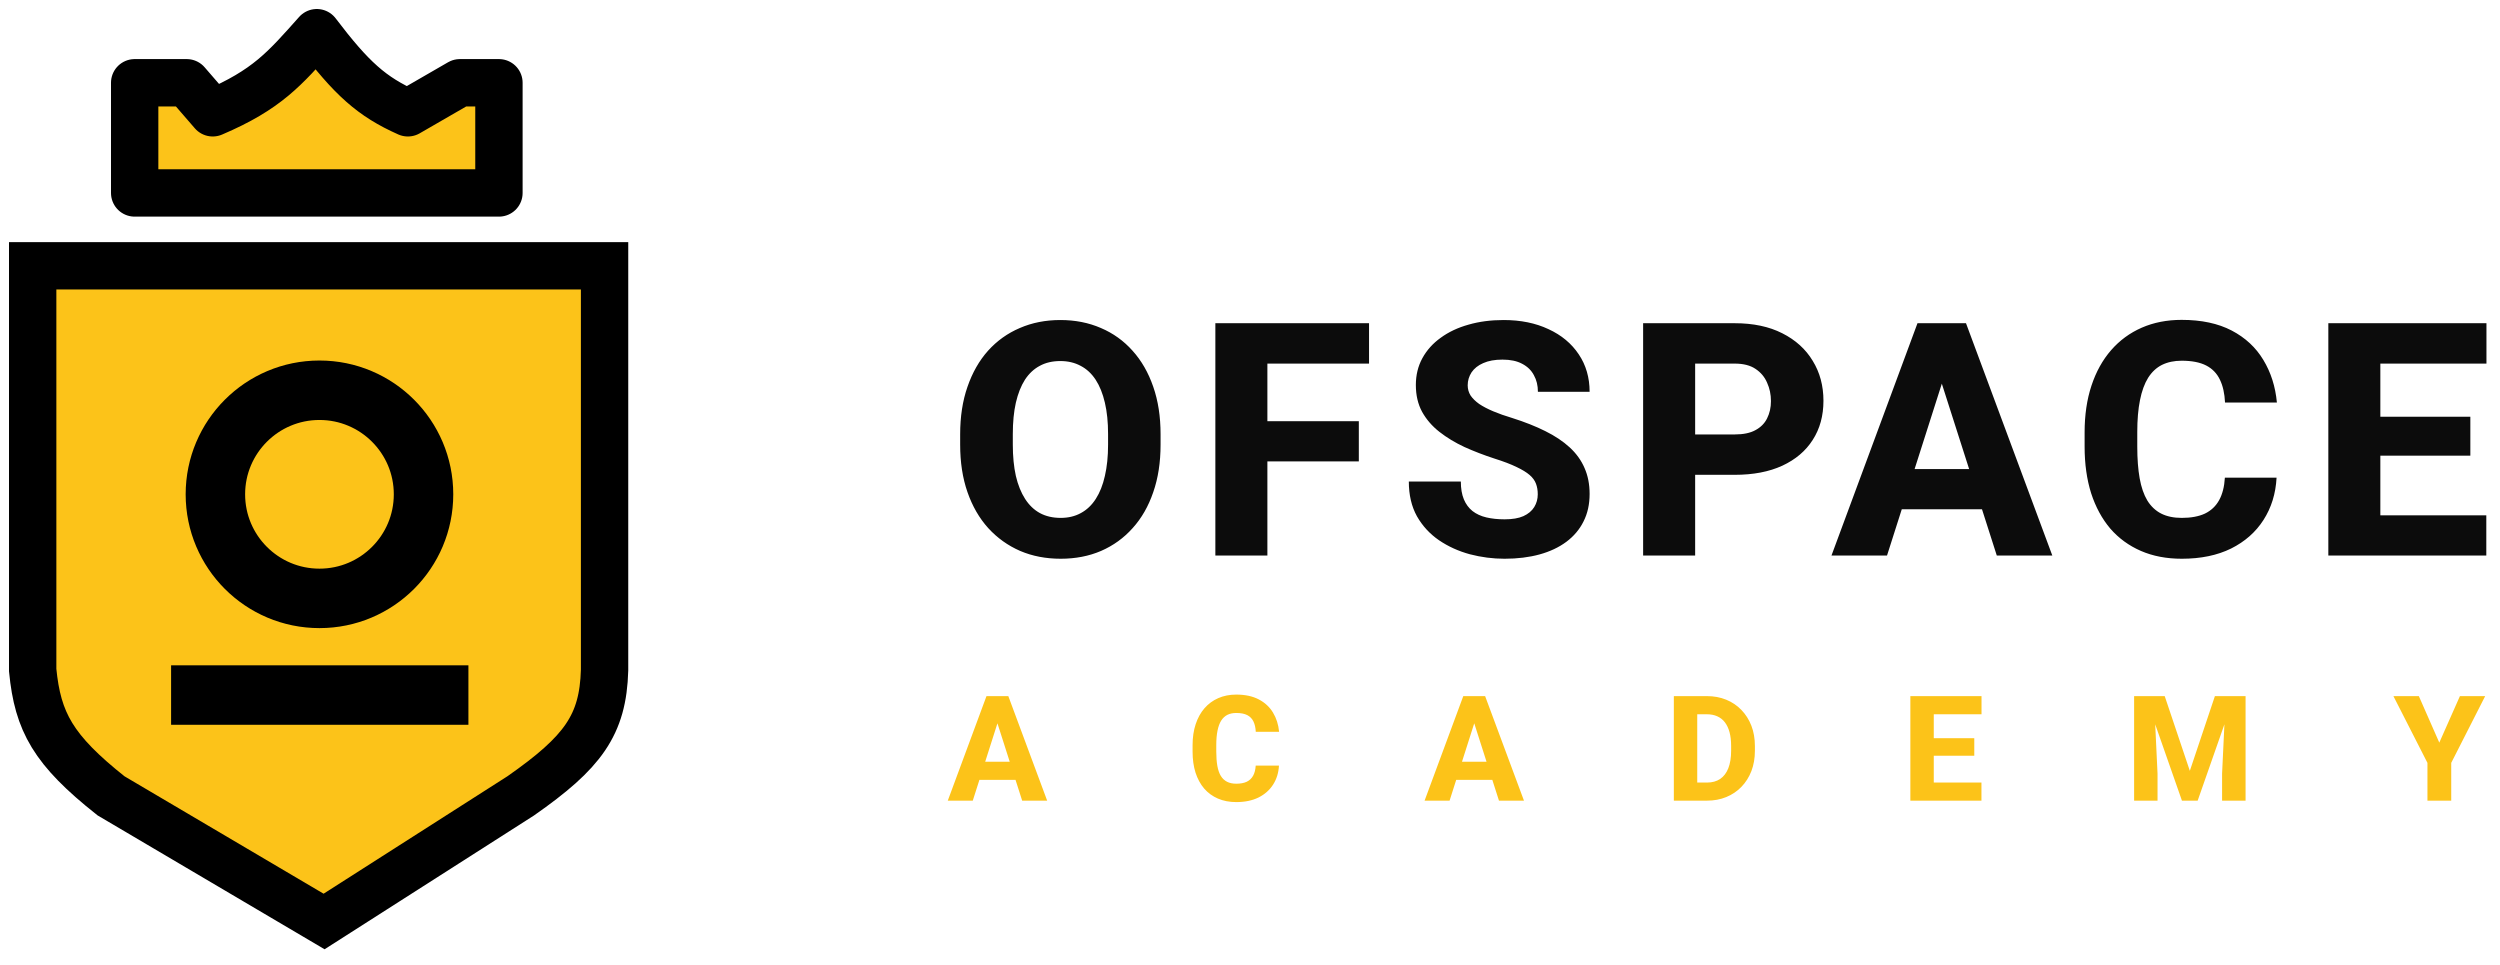
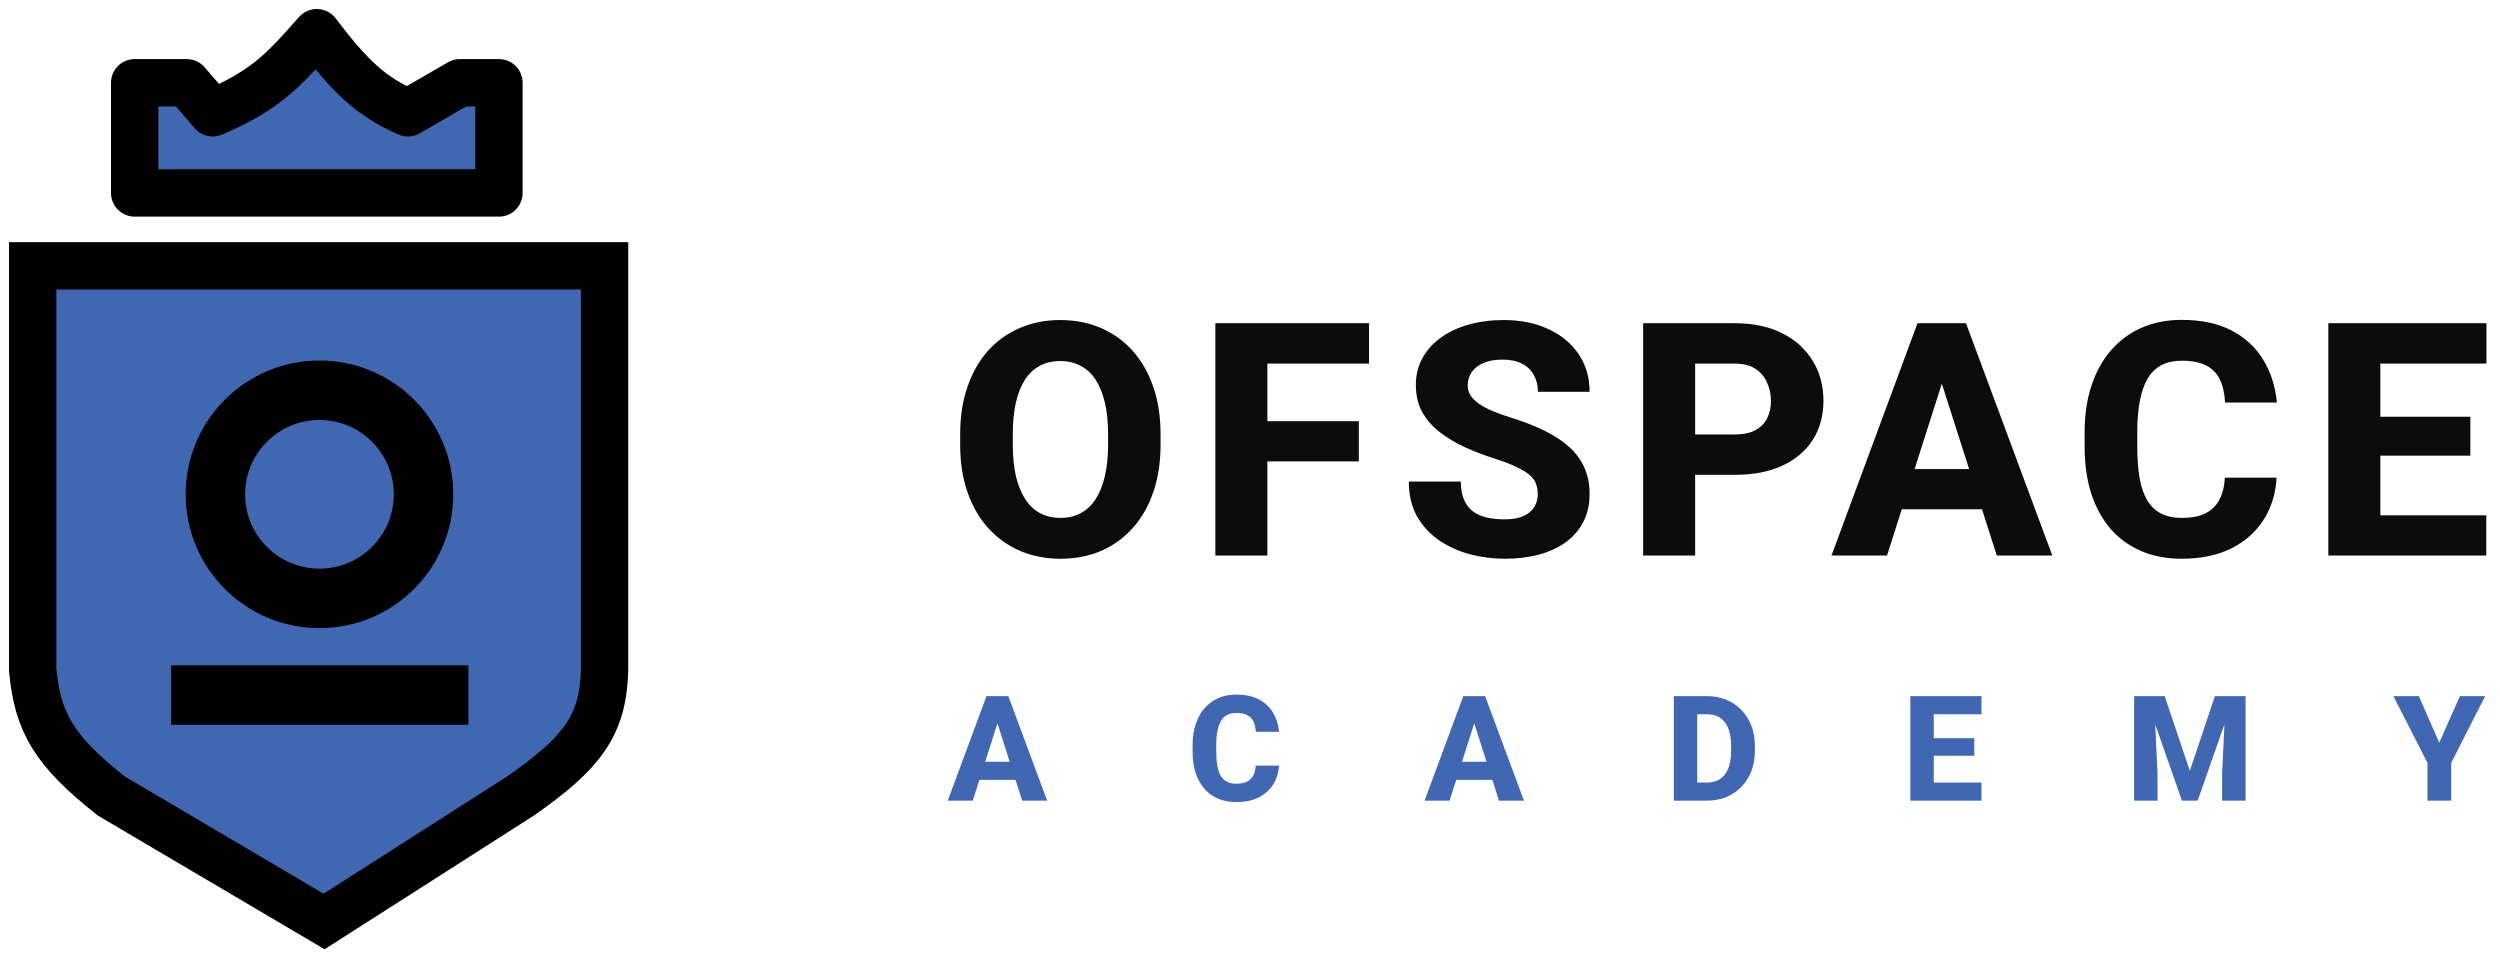
<svg xmlns="http://www.w3.org/2000/svg" width="153" height="59" viewBox="0 0 153 59" fill="none">
-   <path d="M61.186 43.819L59.534 49H58.004L60.373 42.602H61.34L61.186 43.819ZM62.557 49L60.9 43.819L60.729 42.602H61.709L64.086 49H62.557ZM62.487 46.618V47.726H59.151V46.618H62.487ZM76.849 46.855H78.272C78.249 47.295 78.129 47.683 77.912 48.02C77.698 48.354 77.401 48.616 77.02 48.807C76.639 48.994 76.186 49.088 75.662 49.088C75.243 49.088 74.868 49.016 74.537 48.873C74.206 48.729 73.925 48.524 73.693 48.257C73.465 47.988 73.289 47.664 73.166 47.286C73.046 46.905 72.986 46.476 72.986 45.998V45.607C72.986 45.13 73.049 44.701 73.175 44.32C73.301 43.939 73.481 43.614 73.715 43.344C73.95 43.075 74.231 42.868 74.559 42.725C74.887 42.581 75.253 42.509 75.658 42.509C76.203 42.509 76.662 42.607 77.037 42.804C77.412 43 77.703 43.27 77.908 43.612C78.116 43.955 78.24 44.346 78.281 44.786H76.853C76.841 44.537 76.794 44.327 76.712 44.157C76.63 43.984 76.504 43.854 76.334 43.766C76.164 43.678 75.939 43.634 75.658 43.634C75.453 43.634 75.272 43.672 75.117 43.748C74.965 43.825 74.837 43.943 74.735 44.105C74.635 44.266 74.56 44.471 74.511 44.72C74.461 44.966 74.436 45.259 74.436 45.599V45.998C74.436 46.335 74.458 46.627 74.502 46.873C74.546 47.119 74.616 47.323 74.713 47.484C74.812 47.645 74.94 47.765 75.095 47.844C75.25 47.923 75.439 47.963 75.662 47.963C75.917 47.963 76.129 47.923 76.299 47.844C76.469 47.762 76.6 47.639 76.69 47.475C76.781 47.311 76.834 47.105 76.849 46.855ZM90.366 43.819L88.714 49H87.185L89.553 42.602H90.52L90.366 43.819ZM91.737 49L90.081 43.819L89.909 42.602H90.889L93.267 49H91.737ZM91.667 46.618V47.726H88.332V46.618H91.667ZM104.464 49H103.058L103.067 47.893H104.464C104.784 47.893 105.053 47.819 105.273 47.673C105.493 47.523 105.66 47.304 105.774 47.014C105.888 46.721 105.945 46.365 105.945 45.946V45.651C105.945 45.335 105.913 45.057 105.849 44.816C105.784 44.573 105.689 44.37 105.563 44.206C105.437 44.041 105.28 43.919 105.093 43.836C104.908 43.754 104.696 43.713 104.456 43.713H103.032V42.602H104.456C104.889 42.602 105.285 42.675 105.642 42.821C106.003 42.968 106.313 43.177 106.574 43.45C106.837 43.722 107.041 44.044 107.185 44.416C107.328 44.789 107.4 45.203 107.4 45.66V45.946C107.4 46.4 107.328 46.815 107.185 47.19C107.041 47.562 106.837 47.884 106.574 48.156C106.313 48.426 106.004 48.634 105.647 48.78C105.289 48.927 104.895 49 104.464 49ZM103.871 42.602V49H102.439V42.602H103.871ZM121.265 47.893V49H117.859V47.893H121.265ZM118.347 42.602V49H116.914V42.602H118.347ZM120.826 45.177V46.249H117.859V45.177H120.826ZM121.269 42.602V43.713H117.859V42.602H121.269ZM131.294 42.602H132.48L134.018 47.176L135.552 42.602H136.739L134.497 49H133.535L131.294 42.602ZM130.608 42.602H131.817L132.041 47.343V49H130.608V42.602ZM136.216 42.602H137.429V49H135.992V47.343L136.216 42.602ZM148.033 42.602L149.285 45.449L150.547 42.602H152.093L150.015 46.688V49H148.56V46.688L146.477 42.602H148.033Z" fill="#FCC319" />
-   <path d="M8.242 11.809V5.065H11.427L13.019 6.904C16.348 5.483 17.414 4.216 19.389 2C21.517 4.8 22.736 5.912 24.962 6.904L28.146 5.065H30.535V11.809H8.242Z" fill="#FCC319" stroke="black" stroke-width="2.898" stroke-linejoin="round" />
-   <path d="M37 16.267H19.834H2V41.013C2.314 44.196 3.251 45.894 6.793 48.704L19.834 56.395L31.873 48.704C35.67 46.047 36.904 44.385 37 41.013V16.267Z" fill="#FCC319" stroke="black" stroke-width="2.898" />
+   <path d="M61.186 43.819L59.534 49H58.004L60.373 42.602H61.34L61.186 43.819ZM62.557 49L60.9 43.819L60.729 42.602H61.709L64.086 49H62.557ZM62.487 46.618V47.726H59.151V46.618H62.487ZM76.849 46.855H78.272C78.249 47.295 78.129 47.683 77.912 48.02C77.698 48.354 77.401 48.616 77.02 48.807C76.639 48.994 76.186 49.088 75.662 49.088C75.243 49.088 74.868 49.016 74.537 48.873C74.206 48.729 73.925 48.524 73.693 48.257C73.465 47.988 73.289 47.664 73.166 47.286C73.046 46.905 72.986 46.476 72.986 45.998V45.607C72.986 45.13 73.049 44.701 73.175 44.32C73.301 43.939 73.481 43.614 73.715 43.344C73.95 43.075 74.231 42.868 74.559 42.725C74.887 42.581 75.253 42.509 75.658 42.509C76.203 42.509 76.662 42.607 77.037 42.804C77.412 43 77.703 43.27 77.908 43.612C78.116 43.955 78.24 44.346 78.281 44.786H76.853C76.841 44.537 76.794 44.327 76.712 44.157C76.63 43.984 76.504 43.854 76.334 43.766C76.164 43.678 75.939 43.634 75.658 43.634C75.453 43.634 75.272 43.672 75.117 43.748C74.965 43.825 74.837 43.943 74.735 44.105C74.635 44.266 74.56 44.471 74.511 44.72C74.461 44.966 74.436 45.259 74.436 45.599V45.998C74.436 46.335 74.458 46.627 74.502 46.873C74.546 47.119 74.616 47.323 74.713 47.484C74.812 47.645 74.94 47.765 75.095 47.844C75.25 47.923 75.439 47.963 75.662 47.963C75.917 47.963 76.129 47.923 76.299 47.844C76.469 47.762 76.6 47.639 76.69 47.475C76.781 47.311 76.834 47.105 76.849 46.855ZM90.366 43.819L88.714 49H87.185L89.553 42.602H90.52L90.366 43.819ZM91.737 49L90.081 43.819L89.909 42.602H90.889L93.267 49H91.737ZM91.667 46.618V47.726H88.332V46.618H91.667ZM104.464 49H103.058L103.067 47.893H104.464C104.784 47.893 105.053 47.819 105.273 47.673C105.493 47.523 105.66 47.304 105.774 47.014C105.888 46.721 105.945 46.365 105.945 45.946V45.651C105.945 45.335 105.913 45.057 105.849 44.816C105.784 44.573 105.689 44.37 105.563 44.206C105.437 44.041 105.28 43.919 105.093 43.836C104.908 43.754 104.696 43.713 104.456 43.713H103.032V42.602H104.456C104.889 42.602 105.285 42.675 105.642 42.821C106.003 42.968 106.313 43.177 106.574 43.45C106.837 43.722 107.041 44.044 107.185 44.416C107.328 44.789 107.4 45.203 107.4 45.66V45.946C107.4 46.4 107.328 46.815 107.185 47.19C107.041 47.562 106.837 47.884 106.574 48.156C106.313 48.426 106.004 48.634 105.647 48.78C105.289 48.927 104.895 49 104.464 49ZM103.871 42.602V49H102.439V42.602H103.871ZM121.265 47.893V49H117.859V47.893H121.265ZM118.347 42.602V49H116.914V42.602H118.347ZM120.826 45.177V46.249H117.859V45.177H120.826ZM121.269 42.602V43.713H117.859V42.602H121.269ZM131.294 42.602H132.48L134.018 47.176L135.552 42.602H136.739L134.497 49H133.535L131.294 42.602ZM130.608 42.602H131.817L132.041 47.343V49H130.608V42.602ZM136.216 42.602H137.429V49H135.992V47.343L136.216 42.602ZM148.033 42.602L149.285 45.449L150.547 42.602H152.093L150.015 46.688V49H148.56V46.688L146.477 42.602H148.033Z" fill="#4267B2" />
+   <path d="M8.242 11.809V5.065H11.427L13.019 6.904C16.348 5.483 17.414 4.216 19.389 2C21.517 4.8 22.736 5.912 24.962 6.904L28.146 5.065H30.535V11.809H8.242Z" fill="#4267B2" stroke="black" stroke-width="2.898" stroke-linejoin="round" />
+   <path d="M37 16.267H19.834H2V41.013C2.314 44.196 3.251 45.894 6.793 48.704L19.834 56.395L31.873 48.704C35.67 46.047 36.904 44.385 37 41.013V16.267Z" fill="#4267B2" stroke="black" stroke-width="2.898" />
  <circle cx="19.551" cy="30.252" r="6.369" stroke="black" stroke-width="3.639" />
  <line x1="10.471" y1="42.537" x2="28.667" y2="42.537" stroke="black" stroke-width="3.639" />
  <path d="M71.027 26.578V27.213C71.027 28.294 70.878 29.264 70.578 30.123C70.285 30.982 69.865 31.715 69.318 32.32C68.778 32.926 68.133 33.391 67.385 33.717C66.643 34.036 65.819 34.195 64.914 34.195C64.009 34.195 63.182 34.036 62.434 33.717C61.685 33.391 61.034 32.926 60.48 32.32C59.934 31.715 59.51 30.982 59.211 30.123C58.911 29.264 58.762 28.294 58.762 27.213V26.578C58.762 25.497 58.911 24.527 59.211 23.668C59.51 22.802 59.93 22.066 60.471 21.461C61.018 20.855 61.665 20.393 62.414 20.074C63.163 19.749 63.99 19.586 64.894 19.586C65.799 19.586 66.626 19.749 67.375 20.074C68.124 20.393 68.768 20.855 69.309 21.461C69.856 22.066 70.279 22.802 70.578 23.668C70.878 24.527 71.027 25.497 71.027 26.578ZM67.814 27.213V26.559C67.814 25.836 67.749 25.198 67.619 24.645C67.489 24.085 67.3 23.616 67.053 23.238C66.805 22.861 66.499 22.578 66.135 22.389C65.77 22.193 65.357 22.096 64.894 22.096C64.413 22.096 63.993 22.193 63.635 22.389C63.277 22.578 62.974 22.861 62.727 23.238C62.486 23.616 62.3 24.085 62.17 24.645C62.046 25.198 61.984 25.836 61.984 26.559V27.213C61.984 27.929 62.046 28.567 62.17 29.127C62.3 29.68 62.489 30.149 62.736 30.533C62.984 30.917 63.286 31.207 63.645 31.402C64.009 31.598 64.432 31.695 64.914 31.695C65.376 31.695 65.787 31.598 66.144 31.402C66.509 31.207 66.815 30.917 67.062 30.533C67.31 30.149 67.495 29.68 67.619 29.127C67.749 28.567 67.814 27.929 67.814 27.213ZM77.564 19.781V34H74.38V19.781H77.564ZM83.16 25.777V28.238H76.675V25.777H83.16ZM83.785 19.781V22.252H76.675V19.781H83.785ZM94.111 30.25C94.111 30.009 94.075 29.794 94.003 29.605C93.931 29.41 93.801 29.231 93.612 29.068C93.424 28.906 93.157 28.743 92.812 28.58C92.467 28.411 92.014 28.238 91.454 28.062C90.816 27.854 90.208 27.62 89.628 27.359C89.055 27.092 88.544 26.783 88.095 26.432C87.646 26.08 87.291 25.67 87.031 25.201C86.777 24.732 86.65 24.186 86.65 23.561C86.65 22.955 86.783 22.408 87.05 21.92C87.317 21.432 87.691 21.015 88.173 20.67C88.655 20.318 89.221 20.051 89.872 19.869C90.523 19.68 91.24 19.586 92.021 19.586C93.062 19.586 93.977 19.771 94.765 20.143C95.559 20.507 96.178 21.021 96.62 21.686C97.063 22.343 97.284 23.108 97.284 23.98H94.12C94.12 23.596 94.039 23.258 93.876 22.965C93.72 22.665 93.479 22.431 93.153 22.262C92.835 22.092 92.434 22.008 91.952 22.008C91.484 22.008 91.09 22.079 90.771 22.223C90.458 22.359 90.221 22.548 90.058 22.789C89.902 23.03 89.823 23.294 89.823 23.58C89.823 23.808 89.882 24.016 89.999 24.205C90.123 24.387 90.299 24.56 90.527 24.723C90.761 24.879 91.047 25.029 91.386 25.172C91.725 25.315 92.112 25.452 92.548 25.582C93.31 25.823 93.984 26.09 94.57 26.383C95.162 26.676 95.66 27.008 96.064 27.379C96.467 27.75 96.77 28.17 96.972 28.639C97.18 29.107 97.284 29.638 97.284 30.23C97.284 30.862 97.161 31.422 96.913 31.91C96.672 32.398 96.321 32.815 95.859 33.16C95.403 33.499 94.856 33.756 94.218 33.932C93.58 34.107 92.867 34.195 92.079 34.195C91.363 34.195 90.657 34.104 89.96 33.922C89.263 33.733 88.632 33.447 88.066 33.062C87.506 32.678 87.056 32.19 86.718 31.598C86.386 30.999 86.22 30.289 86.22 29.469H89.403C89.403 29.898 89.465 30.263 89.589 30.562C89.713 30.855 89.888 31.093 90.116 31.275C90.351 31.458 90.634 31.588 90.966 31.666C91.298 31.744 91.669 31.783 92.079 31.783C92.555 31.783 92.939 31.718 93.232 31.588C93.531 31.451 93.752 31.266 93.896 31.031C94.039 30.797 94.111 30.537 94.111 30.25ZM106.165 29.059H102.591V26.588H106.165C106.692 26.588 107.115 26.5 107.434 26.324C107.76 26.148 107.998 25.908 108.147 25.602C108.304 25.289 108.382 24.938 108.382 24.547C108.382 24.143 108.304 23.769 108.147 23.424C107.998 23.072 107.76 22.789 107.434 22.574C107.115 22.359 106.692 22.252 106.165 22.252H103.743V34H100.559V19.781H106.165C107.298 19.781 108.268 19.986 109.075 20.396C109.889 20.807 110.511 21.37 110.94 22.086C111.376 22.796 111.595 23.609 111.595 24.527C111.595 25.445 111.376 26.243 110.94 26.92C110.511 27.597 109.889 28.124 109.075 28.502C108.268 28.873 107.298 29.059 106.165 29.059ZM119.157 22.486L115.485 34H112.086L117.35 19.781H119.498L119.157 22.486ZM122.204 34L118.522 22.486L118.141 19.781H120.319L125.602 34H122.204ZM122.047 28.707V31.168H114.635V28.707H122.047ZM136.162 29.234H139.326C139.274 30.211 139.007 31.074 138.525 31.822C138.05 32.565 137.389 33.147 136.543 33.57C135.697 33.987 134.691 34.195 133.525 34.195C132.594 34.195 131.761 34.036 131.025 33.717C130.29 33.398 129.665 32.942 129.15 32.35C128.643 31.751 128.252 31.031 127.979 30.191C127.712 29.345 127.578 28.391 127.578 27.33V26.461C127.578 25.4 127.718 24.446 127.998 23.6C128.278 22.753 128.678 22.031 129.199 21.432C129.72 20.833 130.345 20.374 131.074 20.055C131.803 19.736 132.617 19.576 133.516 19.576C134.727 19.576 135.749 19.794 136.582 20.23C137.415 20.667 138.06 21.266 138.516 22.027C138.978 22.789 139.255 23.658 139.346 24.635H136.172C136.146 24.081 136.042 23.616 135.859 23.238C135.677 22.854 135.397 22.564 135.02 22.369C134.642 22.174 134.141 22.076 133.516 22.076C133.06 22.076 132.66 22.161 132.314 22.33C131.976 22.499 131.693 22.763 131.465 23.121C131.243 23.479 131.077 23.935 130.967 24.488C130.856 25.035 130.801 25.686 130.801 26.441V27.33C130.801 28.079 130.85 28.727 130.947 29.273C131.045 29.82 131.201 30.273 131.416 30.631C131.637 30.989 131.921 31.256 132.266 31.432C132.611 31.607 133.031 31.695 133.525 31.695C134.092 31.695 134.564 31.607 134.941 31.432C135.319 31.249 135.609 30.976 135.811 30.611C136.012 30.247 136.13 29.788 136.162 29.234ZM152.162 31.539V34H144.593V31.539H152.162ZM145.677 19.781V34H142.494V19.781H145.677ZM151.185 25.504V27.887H144.593V25.504H151.185ZM152.171 19.781V22.252H144.593V19.781H152.171Z" fill="#0C0C0C" />
</svg>
